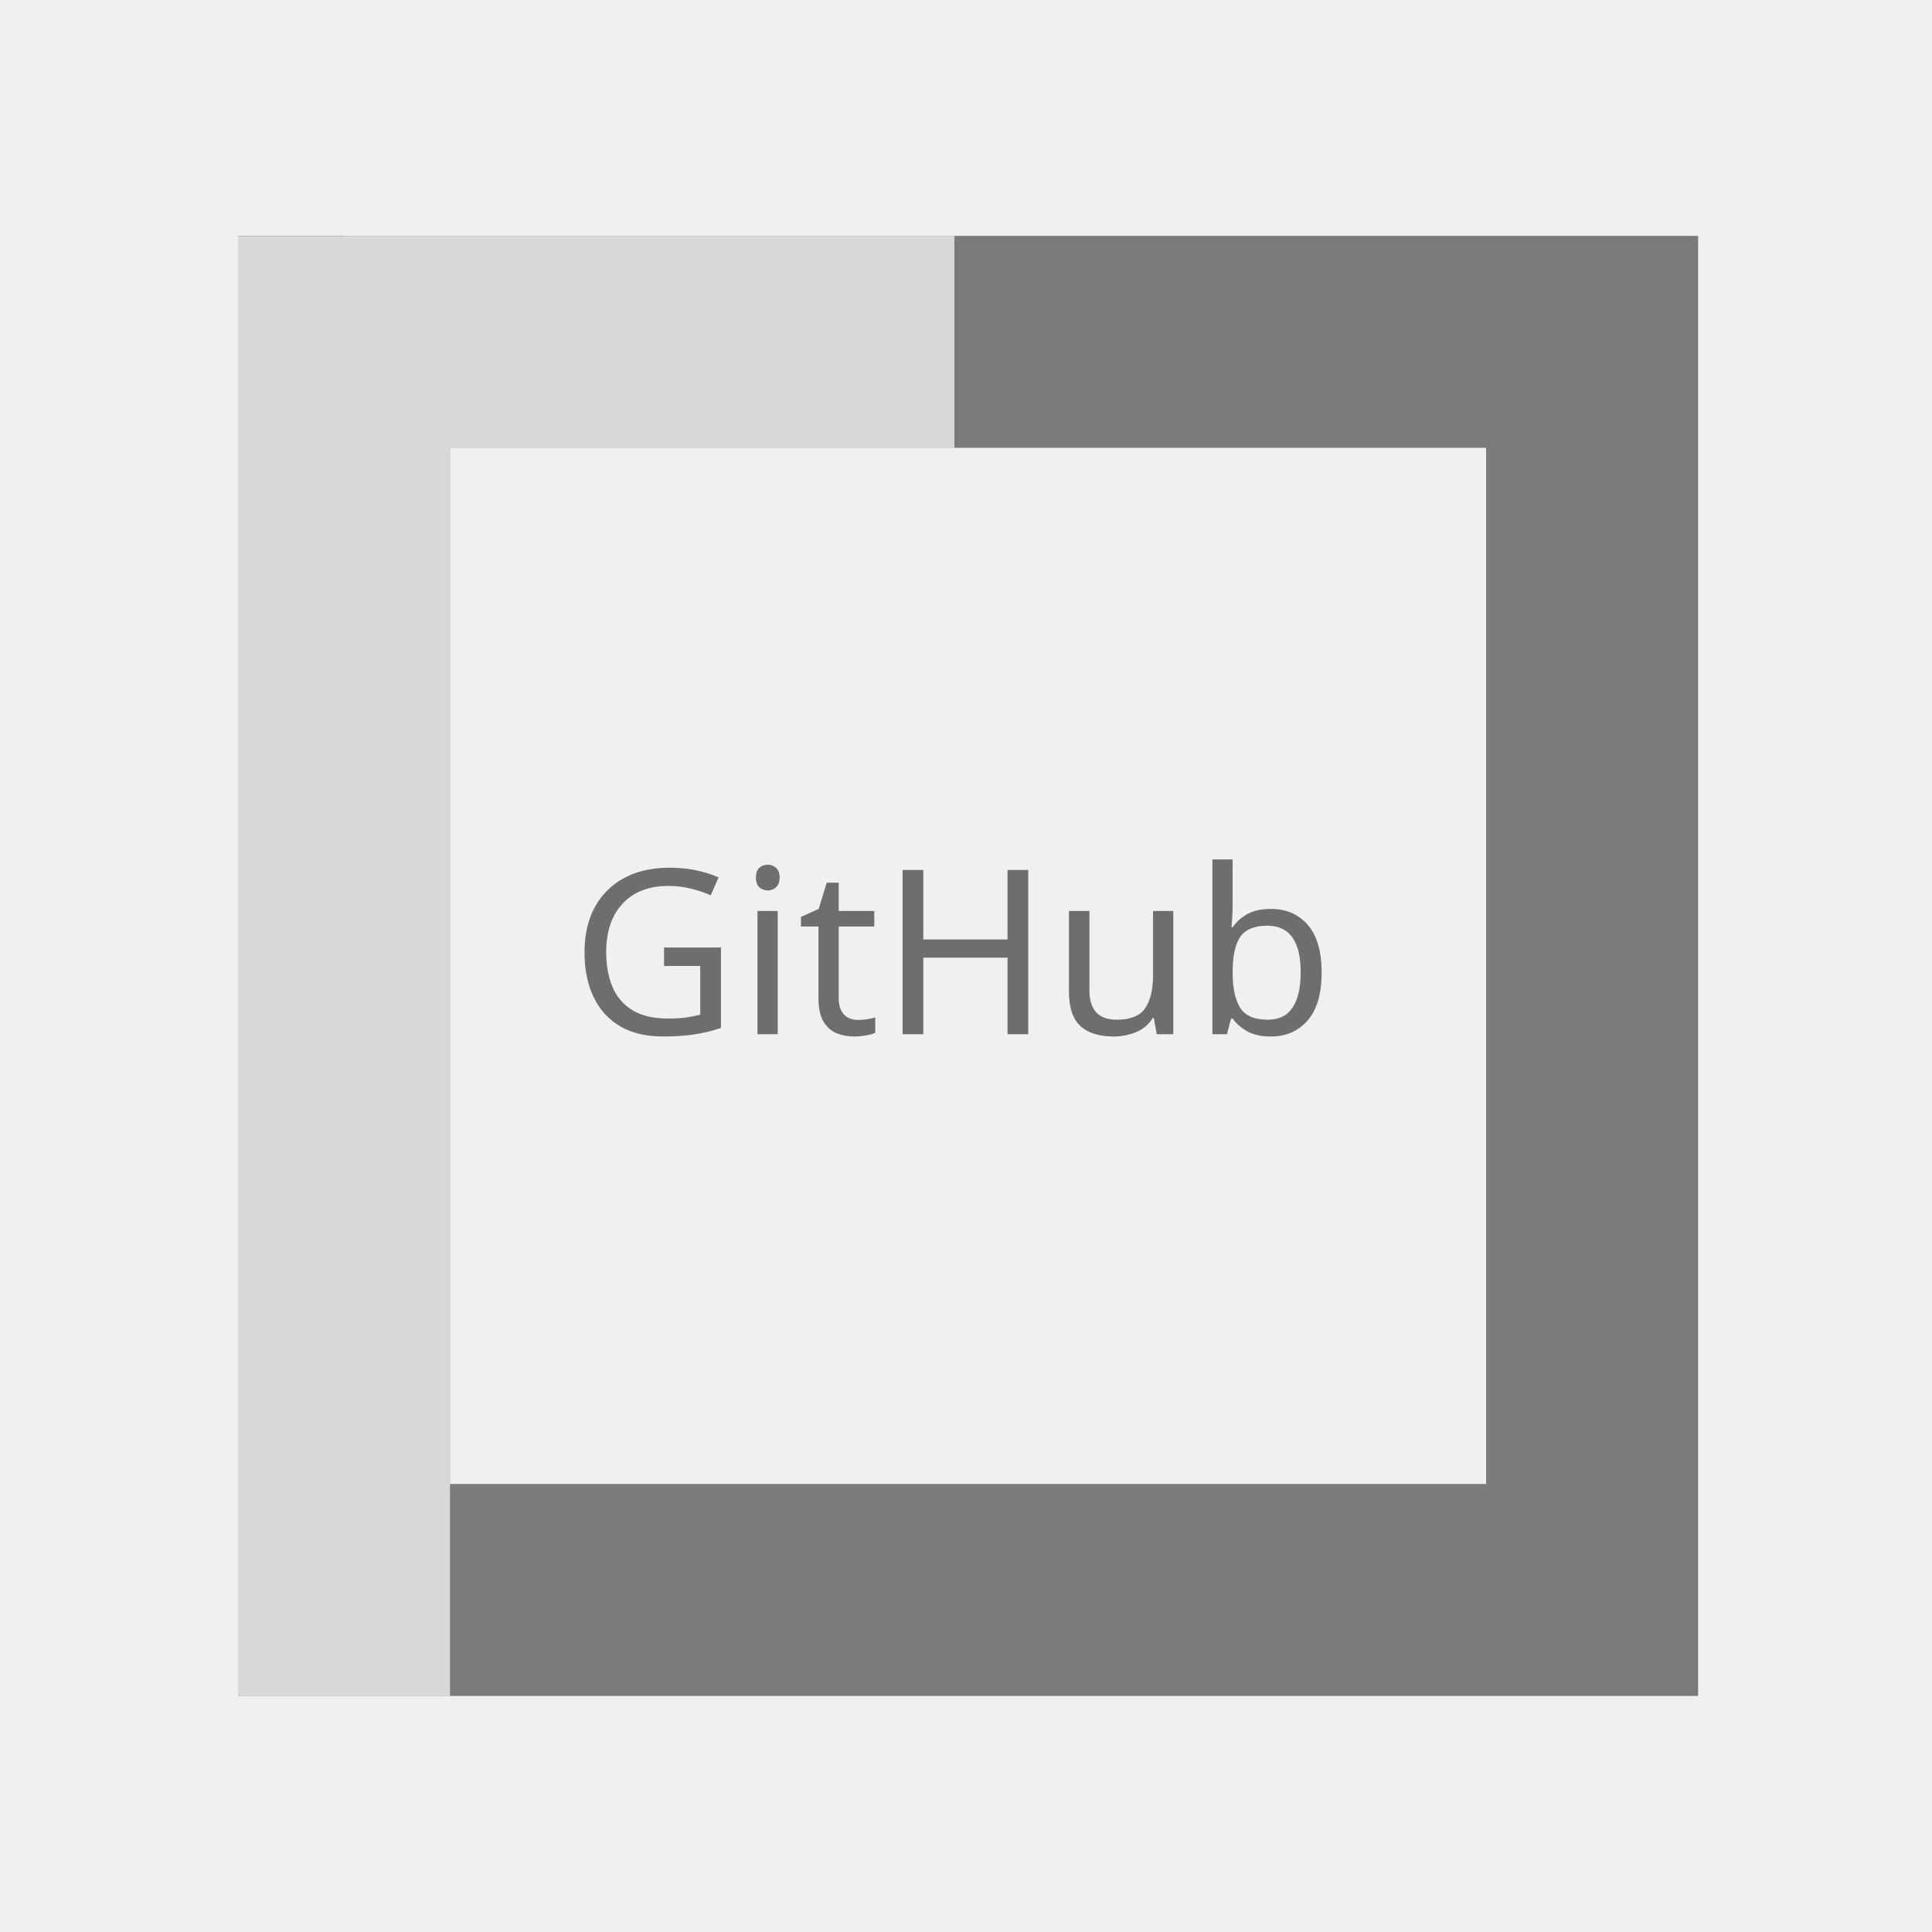
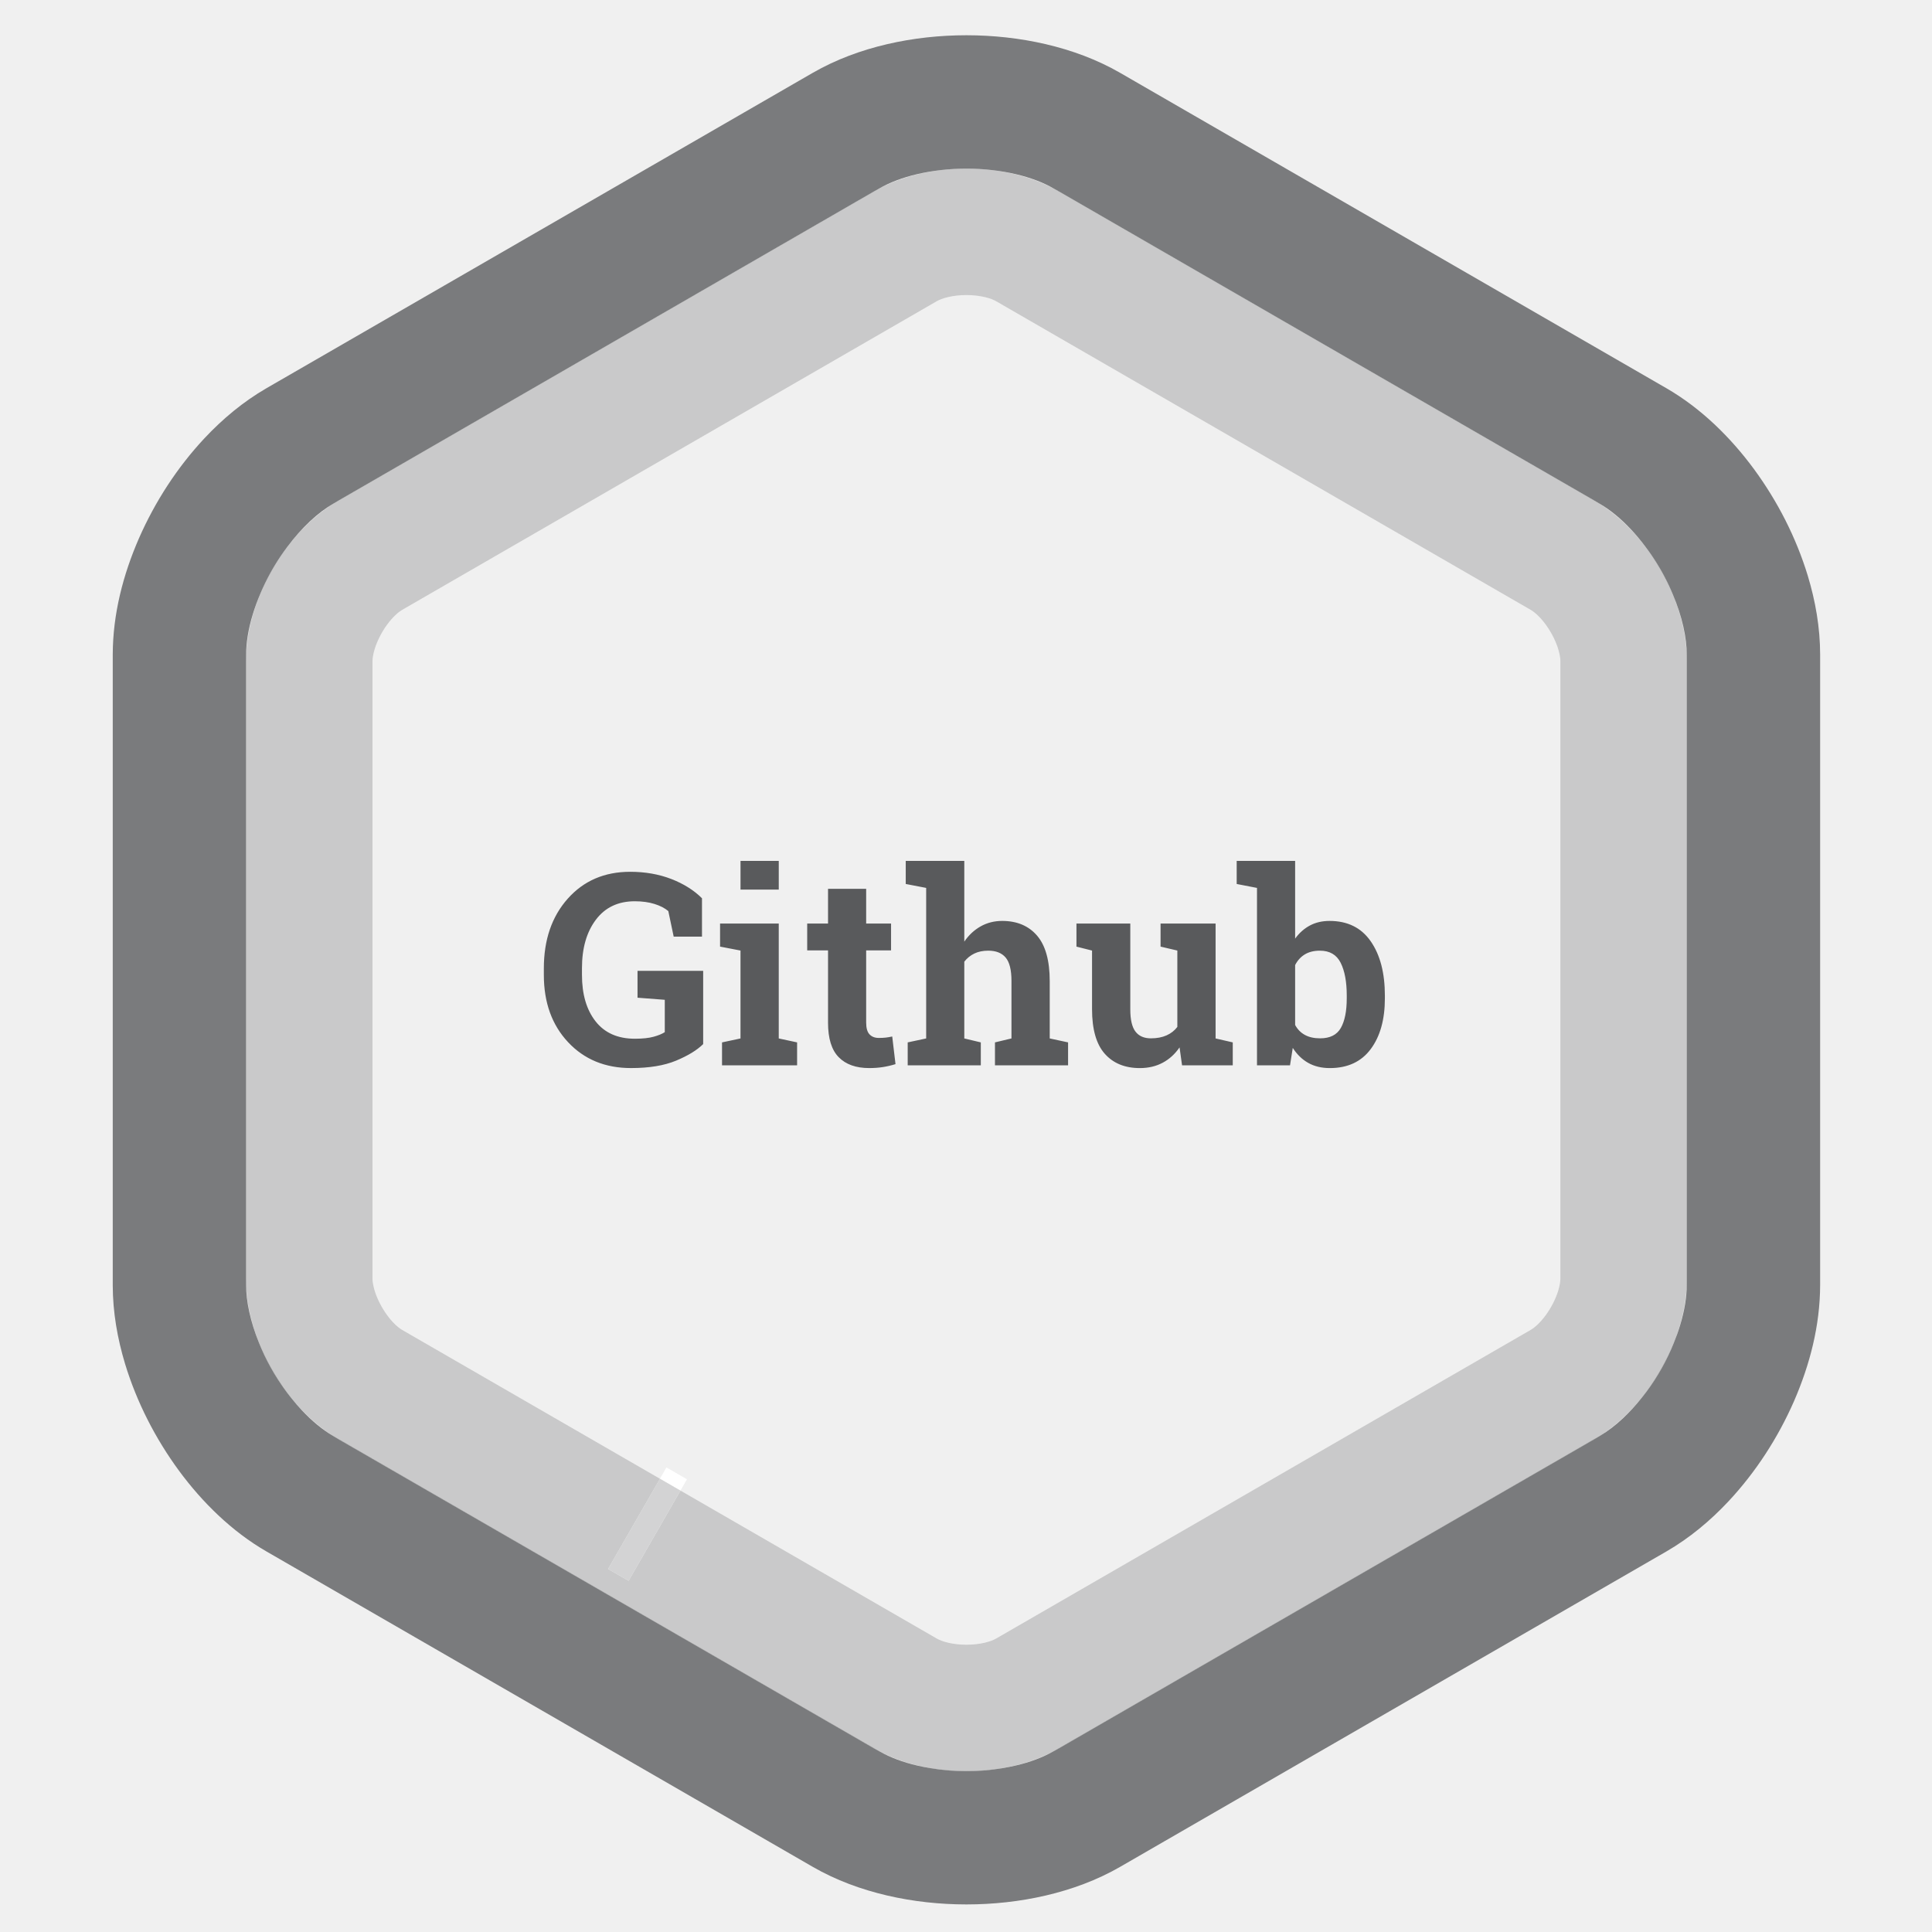
<svg xmlns="http://www.w3.org/2000/svg" version="1.1" id="Layer_1" x="0px" y="0px" width="252px" height="252px" viewBox="0 0 252 252" enable-background="new 0 0 252 252" xml:space="preserve">
-   <path opacity="0.9" fill="#6D6E70" enable-background="new    " d="M31.045,30.766v190.445h190.449v-13.82V30.766H31.045z   M58.693,58.41h135.148v135.152H58.693V58.41z" />
-   <polyline fill="#E8E8E9" points="124.49,58.41 58.701,58.41 58.701,58.41 124.49,58.41 " />
-   <polyline opacity="0.7" fill="#FFFFFF" enable-background="new    " points="124.49,30.766 44.865,30.766 44.865,30.797   31.041,30.797 31.041,221.211 58.693,221.211 58.693,193.566 58.693,58.414 124.49,58.414 124.49,30.766 " />
-   <text transform="matrix(1 0 0 1 74.4126 134.8984)" fill="#6D6E70" font-family="'RobotoSlab-Bold'" font-size="30">GitHub</text>
+   <g>
+     <path fill="#595A5C" d="M175.662,130.222c0,1.663-0.256,2.947-0.769,3.854c-0.513,0.905-1.413,1.358-2.7,1.358   c-0.786,0-1.45-0.147-1.99-0.444c-0.542-0.296-0.967-0.729-1.273-1.299v-7.811c0.307-0.604,0.729-1.067,1.264-1.393   c0.535-0.324,1.191-0.486,1.966-0.486c1.276,0,2.179,0.526,2.708,1.58c0.531,1.055,0.795,2.481,0.795,4.281V130.222z    M180.636,129.862c0-2.95-0.615-5.312-1.846-7.084c-1.23-1.771-3.02-2.657-5.366-2.657c-0.969,0-1.826,0.199-2.572,0.599   c-0.746,0.398-1.387,0.968-1.922,1.709v-10.135h-7.623v3.008l2.649,0.513v23.14h4.307l0.358-2.273   c0.547,0.855,1.219,1.508,2.018,1.957c0.797,0.45,1.736,0.676,2.819,0.676c2.324,0,4.102-0.826,5.332-2.479   c1.23-1.651,1.846-3.856,1.846-6.613V129.862z M154.181,138.954h6.614v-2.99l-2.239-0.514v-14.987h-4.99h-2.188v3.008l2.188,0.513   v9.963c-0.364,0.479-0.835,0.847-1.409,1.103c-0.576,0.257-1.257,0.385-2.043,0.385c-0.889,0-1.559-0.293-2.008-0.88   c-0.451-0.587-0.676-1.553-0.676-2.896v-11.194h-4.99h-2.033v3.008l2.033,0.513v7.639c0,2.633,0.553,4.572,1.658,5.819   c1.105,1.248,2.632,1.872,4.58,1.872c1.116,0,2.111-0.234,2.982-0.701s1.604-1.134,2.195-2L154.181,138.954z M118.395,138.954   h9.536v-2.99l-2.153-0.514v-10.014c0.353-0.456,0.789-0.81,1.307-1.061c0.52-0.25,1.125-0.375,1.82-0.375   c1.003,0,1.758,0.299,2.266,0.896c0.506,0.599,0.76,1.615,0.76,3.051v7.502l-2.153,0.514v2.99h9.536v-2.99l-2.393-0.514v-7.468   c0-2.677-0.55-4.657-1.648-5.938c-1.101-1.282-2.619-1.923-4.555-1.923c-1.025,0-1.961,0.236-2.803,0.709   c-0.844,0.474-1.556,1.137-2.137,1.991v-10.527h-7.639v3.008l2.666,0.513v19.636l-2.41,0.514V138.954z M108.004,115.935v4.528   h-2.717v3.503h2.717v9.434c0,2.051,0.464,3.55,1.393,4.495c0.928,0.946,2.252,1.419,3.973,1.419c0.638,0,1.23-0.043,1.777-0.129   c0.547-0.085,1.099-0.213,1.658-0.385l-0.427-3.605c-0.319,0.068-0.607,0.117-0.863,0.146c-0.257,0.028-0.556,0.042-0.897,0.042   c-0.501,0-0.9-0.153-1.196-0.461c-0.296-0.308-0.444-0.82-0.444-1.538v-9.417h3.247v-3.503h-3.247v-4.528H108.004z    M101.578,112.294h-4.99v3.742h4.99V112.294z M94.178,138.954h9.792v-2.99l-2.393-0.514v-14.987h-7.656v3.008l2.666,0.513v11.467   l-2.41,0.514V138.954z M91.717,126.632h-8.562v3.504l3.555,0.273v4.221c-0.354,0.229-0.84,0.428-1.461,0.599   c-0.622,0.171-1.433,0.257-2.436,0.257c-2.233,0-3.942-0.755-5.127-2.265c-1.185-1.51-1.777-3.529-1.777-6.059v-0.889   c0-2.598,0.604-4.7,1.812-6.306c1.208-1.607,2.899-2.41,5.076-2.41c0.968,0,1.826,0.117,2.572,0.351s1.347,0.544,1.803,0.931   l0.701,3.333h3.691v-5.007c-1.071-1.061-2.413-1.9-4.024-2.521c-1.613-0.62-3.393-0.932-5.341-0.932   c-3.35,0-6.064,1.169-8.144,3.504c-2.079,2.336-3.119,5.366-3.119,9.092v0.854c0,3.601,1.054,6.525,3.162,8.775   c2.107,2.251,4.842,3.376,8.203,3.376c2.37,0,4.329-0.322,5.879-0.966c1.549-0.644,2.729-1.364,3.538-2.162V126.632z" />
+     <polyline fill="#FFFFFF" points="86.927,191.405 86.078,192.881 88.756,194.428 89.607,192.946 86.927,191.405  " />
+     <path opacity="0.902" fill="#6D6E70" d="M138.164,228.024L138.164,228.024L138.164,228.024L138.164,228.024 M217.449,202.311   l-0.097,0.056c0,0,0,0,0,0.001L217.449,202.311 M122.686,22.188c1.121-0.137,2.246-0.203,3.371-0.204   c1.112,0.001,2.226,0.065,3.335,0.2c1.059,0.12,2.087,0.295,3.058,0.522c1.972,0.457,3.693,1.131,4.96,1.866l0.102,0.059   c0.218,0.115,0.436,0.234,0.651,0.359l0.001,0l69.757,40.274c0.226,0.13,0.446,0.264,0.663,0.401l0.07,0.04   c1.271,0.73,2.716,1.884,4.098,3.364c0.61,0.649,1.208,1.361,1.779,2.118c0.124,0.16,0.245,0.322,0.365,0.484   c1.323,1.806,2.429,3.75,3.285,5.823c1.227,2.871,1.842,5.753,1.827,7.874v0.016c0.013,0.281,0.02,0.564,0.02,0.849v80.549   c-0.001,0.273-0.008,0.545-0.02,0.813v0.038c0.004,1.465-0.273,3.293-0.864,5.229c-0.229,0.762-0.507,1.539-0.826,2.317   c-0.113,0.284-0.23,0.565-0.352,0.846c-0.997,2.263-2.273,4.382-3.838,6.31c-0.779,0.98-1.599,1.874-2.422,2.646   c-1.004,0.944-2.013,1.703-2.933,2.247c-0.277,0.18-0.561,0.354-0.852,0.522h-0.001l-69.758,40.274l-0.022,0.013l0.022-0.013l0,0   c-0.287,0.165-0.576,0.322-0.866,0.471c-1.256,0.71-2.935,1.358-4.848,1.801c-0.55,0.129-1.117,0.24-1.699,0.335   c-1.558,0.271-3.126,0.399-4.693,0.4c-1.572-0.001-3.143-0.13-4.705-0.402c-0.577-0.094-1.141-0.205-1.687-0.333   c-1.906-0.441-3.58-1.086-4.834-1.793c-0.295-0.151-0.589-0.311-0.882-0.479h0.001l-69.703-40.24l-0.056-0.032   c-0.298-0.173-0.589-0.351-0.872-0.535c-1.236-0.732-2.627-1.856-3.958-3.282c-0.451-0.479-0.895-0.993-1.326-1.534   c-0.282-0.346-0.555-0.698-0.818-1.056c-1.407-1.922-2.57-4.001-3.446-6.224c-1.116-2.736-1.677-5.452-1.665-7.478   c-0.012-0.284-0.019-0.571-0.02-0.86v-80.55c0.001-0.278,0.008-0.553,0.02-0.827v-0.038c-0.004-1.465,0.273-3.293,0.864-5.229   c0.268-0.89,0.601-1.8,0.99-2.709c0.062-0.148,0.124-0.295,0.188-0.441c0.89-2.021,2.003-3.927,3.345-5.685   c0.922-1.232,1.916-2.347,2.913-3.283c1.048-0.984,2.1-1.768,3.053-2.316l0.101-0.058c0.208-0.131,0.418-0.258,0.633-0.382   l69.759-40.275c0.222-0.128,0.445-0.251,0.669-0.369l0.084-0.048c1.267-0.736,2.989-1.41,4.961-1.867   C120.625,22.482,121.641,22.308,122.686,22.188 M126.058,4.598c-3.481,0.001-6.962,0.376-10.341,1.162   c-3.377,0.79-6.66,1.986-9.711,3.743L34.758,50.636c-3.047,1.764-5.725,4.009-8.098,6.539c-3.551,3.802-6.434,8.255-8.532,13.029   c-2.081,4.779-3.407,9.883-3.422,15.164v82.266c0.004,3.521,0.61,6.962,1.614,10.281c1.518,4.977,3.932,9.7,7.017,13.905   c1.546,2.1,3.265,4.067,5.162,5.849c1.897,1.779,3.973,3.376,6.26,4.697l71.247,41.133l0,0.001   c3.051,1.757,6.334,2.952,9.711,3.742c3.379,0.786,6.86,1.16,10.341,1.162c3.481-0.002,6.962-0.376,10.341-1.162   c3.377-0.79,6.659-1.985,9.711-3.742l0.029-0.018l71.214-41.116c3.048-1.764,5.726-4.009,8.099-6.538   c3.551-3.803,6.436-8.256,8.534-13.03c2.081-4.779,3.407-9.883,3.423-15.164V85.368c-0.004-3.521-0.61-6.962-1.614-10.281   c-1.518-4.976-3.934-9.7-7.019-13.904c-1.546-2.1-3.266-4.067-5.162-5.849c-1.898-1.78-3.974-3.376-6.261-4.698L146.109,9.504   c-3.051-1.758-6.333-2.953-9.71-3.744C133.021,4.975,129.539,4.6,126.058,4.598" />
+     <path opacity="0.302" fill="#6D6E70" d="M122.2,39.279L122.2,39.279C122.2,39.28,122.2,39.28,122.2,39.279L122.2,39.279    M126.057,38.484c0.006,0,0.012,0,0.017,0c0.839,0,1.677,0.099,2.364,0.26c0.692,0.159,1.225,0.387,1.477,0.536l69.757,40.274   l0.001,0c0.254,0.143,0.718,0.49,1.201,1.01c0.733,0.773,1.497,1.928,1.979,3.045c0.5,1.112,0.689,2.184,0.675,2.623v80.549   c0.004,0.292-0.065,0.866-0.274,1.545c-0.303,1.022-0.921,2.261-1.647,3.237c-0.36,0.49-0.742,0.918-1.089,1.243   c-0.346,0.325-0.656,0.545-0.847,0.653l-69.733,40.261l-0.024,0.014c-0.251,0.149-0.783,0.377-1.476,0.536   c-0.687,0.161-1.524,0.26-2.363,0.26c-0.005,0-0.011,0-0.017,0s-0.012,0-0.017,0c-0.839,0-1.676-0.099-2.362-0.26   c-0.693-0.159-1.225-0.387-1.476-0.536l-0.039-0.022l-33.406-19.285l-6.766,11.767l-2.681-1.541l6.768-11.772l-33.636-19.418h0   c-0.255-0.144-0.719-0.49-1.202-1.011c-0.734-0.774-1.497-1.929-1.98-3.046c-0.5-1.112-0.689-2.184-0.674-2.623v-80.55   c-0.003-0.292,0.065-0.867,0.274-1.546c0.303-1.022,0.921-2.261,1.648-3.237c0.36-0.49,0.742-0.918,1.088-1.242   c0.345-0.326,0.655-0.545,0.845-0.653L122.2,39.279c0.251-0.148,0.783-0.376,1.476-0.535c0.687-0.161,1.525-0.26,2.363-0.26   C126.045,38.484,126.051,38.484,126.057,38.484 M126.078,21.999c-0.006,0-0.013,0-0.02,0c-0.007,0-0.013,0-0.02,0   c-1.128,0-2.256,0.065-3.352,0.19c-0.921,0.113-1.84,0.274-2.754,0.486c-1.794,0.42-3.577,1.035-5.312,1.946L43.559,65.647   c-1.666,1.049-3.096,2.291-4.363,3.639c-0.604,0.648-1.172,1.322-1.704,2.019c-0.047,0.063-0.094,0.126-0.14,0.189   c-1.339,1.812-2.509,3.873-3.392,5.936c-1.024,2.468-1.729,5.109-1.854,7.976v82.228c0,0.003,0,0.007,0,0.01   c0.085,1.922,0.441,3.742,0.965,5.477c0.208,0.68,0.441,1.346,0.7,2.001c0.094,0.231,0.193,0.464,0.295,0.695   c1.015,2.331,2.412,4.634,3.969,6.584c0.696,0.854,1.45,1.67,2.269,2.439c0.916,0.858,1.913,1.661,3.015,2.377   c0.046,0.027,0.092,0.055,0.139,0.081l71.247,41.132c0.042,0.024,0.084,0.049,0.126,0.073c1.668,0.852,3.379,1.434,5.1,1.838   c0.473,0.109,0.947,0.205,1.421,0.288c1.502,0.245,3.094,0.375,4.687,0.375c0.006,0,0.013,0,0.019,0s0.013,0,0.019,0   c1.588,0,3.176-0.129,4.674-0.373c0.479-0.083,0.956-0.18,1.433-0.29c1.726-0.405,3.442-0.99,5.114-1.846   c0.038-0.021,0.076-0.043,0.113-0.065l0,0l0.03-0.018l71.115-41.059l0.098-0.056c0.04-0.023,0.08-0.047,0.12-0.07   c1.572-1.019,2.933-2.211,4.144-3.5c0.422-0.452,0.825-0.916,1.211-1.393c0.215-0.27,0.426-0.545,0.633-0.827   c1.424-1.927,2.657-4.135,3.557-6.328c0.937-2.354,1.573-4.867,1.69-7.584V85.384c-0.084-1.926-0.44-3.75-0.966-5.489   c-0.25-0.818-0.538-1.619-0.861-2.401c-0.043-0.103-0.088-0.205-0.133-0.307c-0.916-2.103-2.143-4.182-3.518-6.001   c-0.819-1.063-1.723-2.072-2.723-3.011c-0.973-0.912-2.038-1.761-3.225-2.51l-71.072-41.034c-1.74-0.917-3.529-1.534-5.329-1.956   c-0.927-0.215-1.857-0.377-2.79-0.491C128.308,22.062,127.192,21.999,126.078,21.999" />
+     <polyline fill="#D3D3D4" points="86.078,192.881 79.31,204.653 81.99,206.194 88.756,194.428 86.078,192.881  " />
+     <path opacity="0.933" fill="#6D6E70" d="M121.352,230.629c1.562,0.272,3.133,0.401,4.705,0.402c1.567-0.001,3.136-0.129,4.693-0.4   c-1.498,0.244-3.086,0.373-4.674,0.373c-0.006,0-0.013,0-0.019,0s-0.013,0-0.019,0   C124.446,231.004,122.854,230.874,121.352,230.629 M138.163,228.024L138.163,228.024L138.163,228.024L138.163,228.024    M208.773,187.228c-0.04,0.023-0.08,0.047-0.12,0.07l-0.098,0.056l-71.115,41.059l-0.03,0.018   c-0.037,0.022-0.075,0.044-0.113,0.065c0.29-0.148,0.579-0.306,0.866-0.471l0,0l-0.022,0.013l0.022-0.013l69.758-40.274h0.001   C208.213,187.581,208.496,187.407,208.773,187.228 M43.319,187.217c0.283,0.185,0.574,0.362,0.872,0.535l0.056,0.032l69.703,40.24   h-0.001c0.292,0.168,0.586,0.327,0.882,0.479c-0.042-0.024-0.085-0.049-0.126-0.073l-71.247-41.132   C43.412,187.271,43.366,187.244,43.319,187.217 M218.317,175.18c-0.899,2.193-2.133,4.401-3.557,6.328   c-0.207,0.282-0.418,0.558-0.633,0.827c1.564-1.928,2.841-4.047,3.838-6.31C218.087,175.745,218.204,175.464,218.317,175.18    M33.771,175.121c0.876,2.223,2.039,4.302,3.446,6.224c0.264,0.357,0.536,0.71,0.818,1.056c-1.557-1.95-2.954-4.253-3.969-6.584   C33.963,175.585,33.865,175.353,33.771,175.121 M32.106,85.406c-0.012,0.273-0.019,0.549-0.02,0.827v80.55   c0,0.289,0.007,0.576,0.02,0.86c0-0.003,0-0.007,0-0.01V85.406 M220.008,85.384v82.212c0.012-0.269,0.019-0.54,0.02-0.813V86.233   C220.027,85.948,220.021,85.665,220.008,85.384 M37.492,71.305c-1.342,1.758-2.455,3.664-3.345,5.685   c-0.063,0.146-0.126,0.293-0.188,0.441c0.883-2.063,2.053-4.124,3.392-5.936C37.398,71.431,37.445,71.368,37.492,71.305    M214.53,71.187c1.375,1.819,2.602,3.898,3.518,6.001c0.045,0.102,0.09,0.204,0.133,0.307c-0.856-2.073-1.962-4.018-3.285-5.823   C214.775,71.508,214.654,71.347,214.53,71.187 M137.511,24.631l71.072,41.034c-0.217-0.137-0.438-0.271-0.663-0.401L138.163,24.99   l-0.001,0C137.946,24.865,137.729,24.746,137.511,24.631 M114.621,24.621c-0.224,0.118-0.447,0.241-0.669,0.369L44.192,65.265   c-0.215,0.124-0.425,0.251-0.633,0.382L114.621,24.621 M126.057,21.984c-1.125,0.001-2.25,0.067-3.371,0.204   c1.096-0.125,2.224-0.19,3.352-0.19c0.007,0,0.013,0,0.02,0c0.006,0,0.013,0,0.02,0c1.115,0,2.23,0.063,3.314,0.186   C128.282,22.05,127.169,21.985,126.057,21.984" />
+   </g>
</svg>
